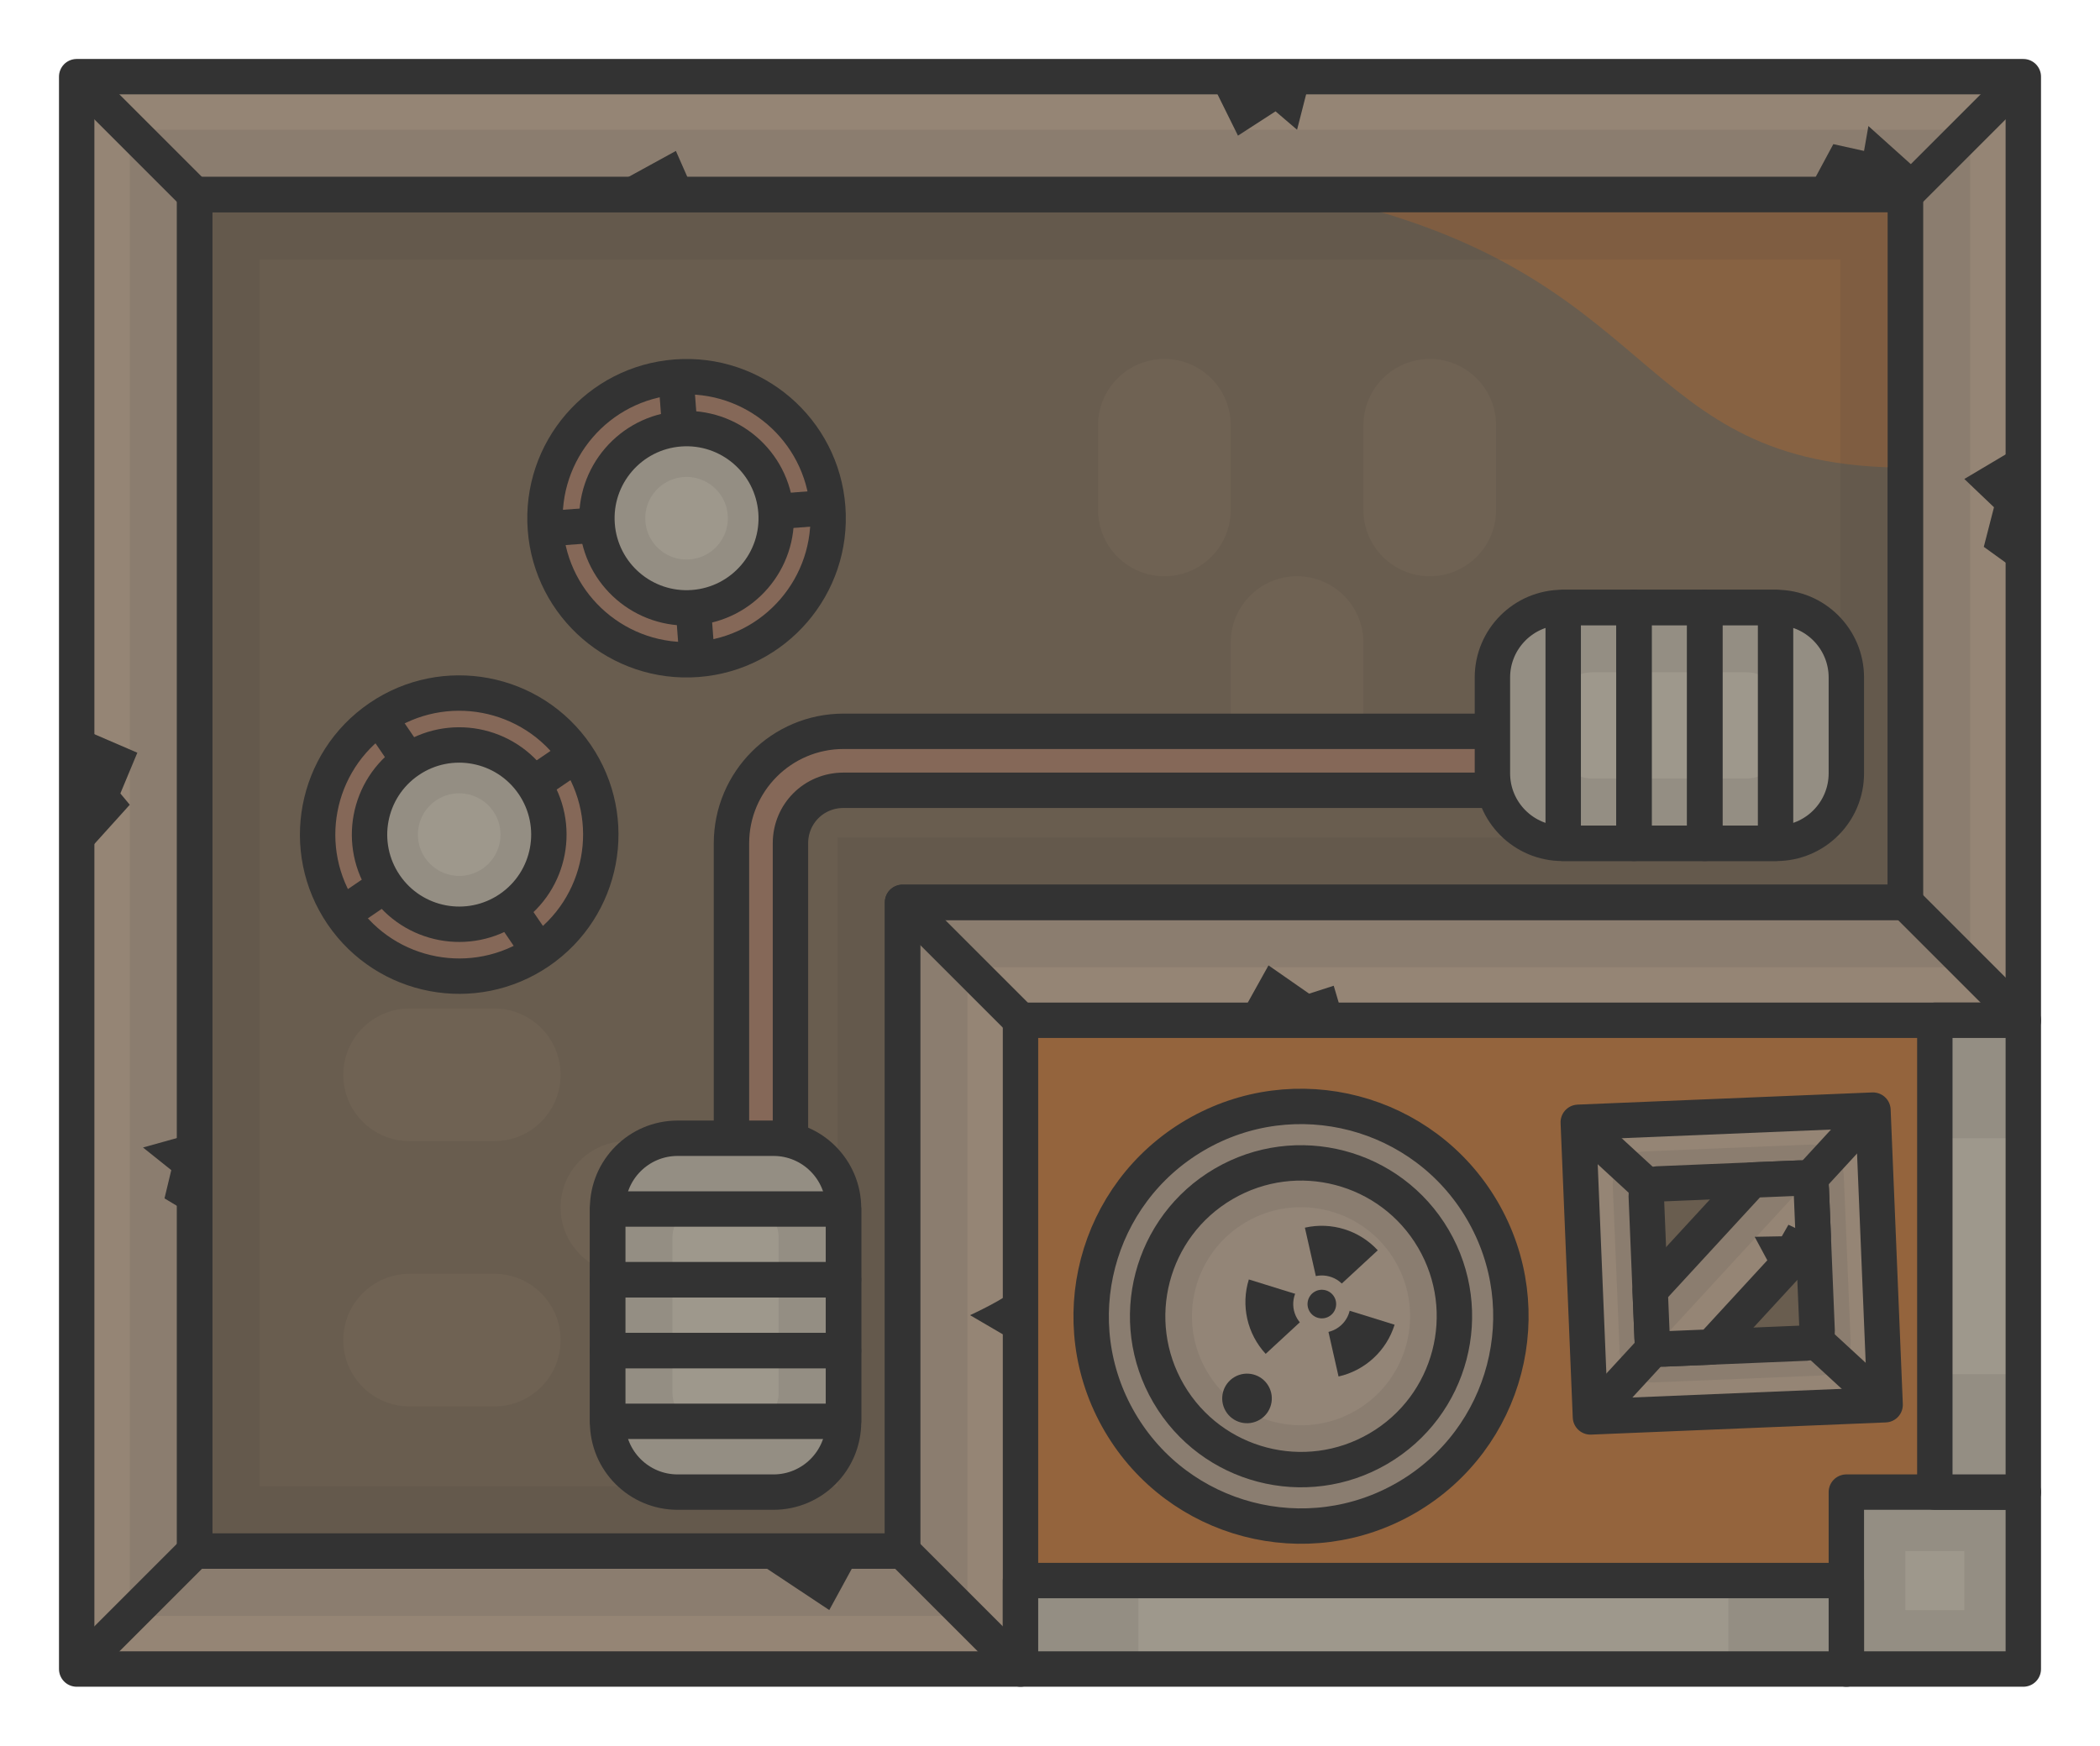
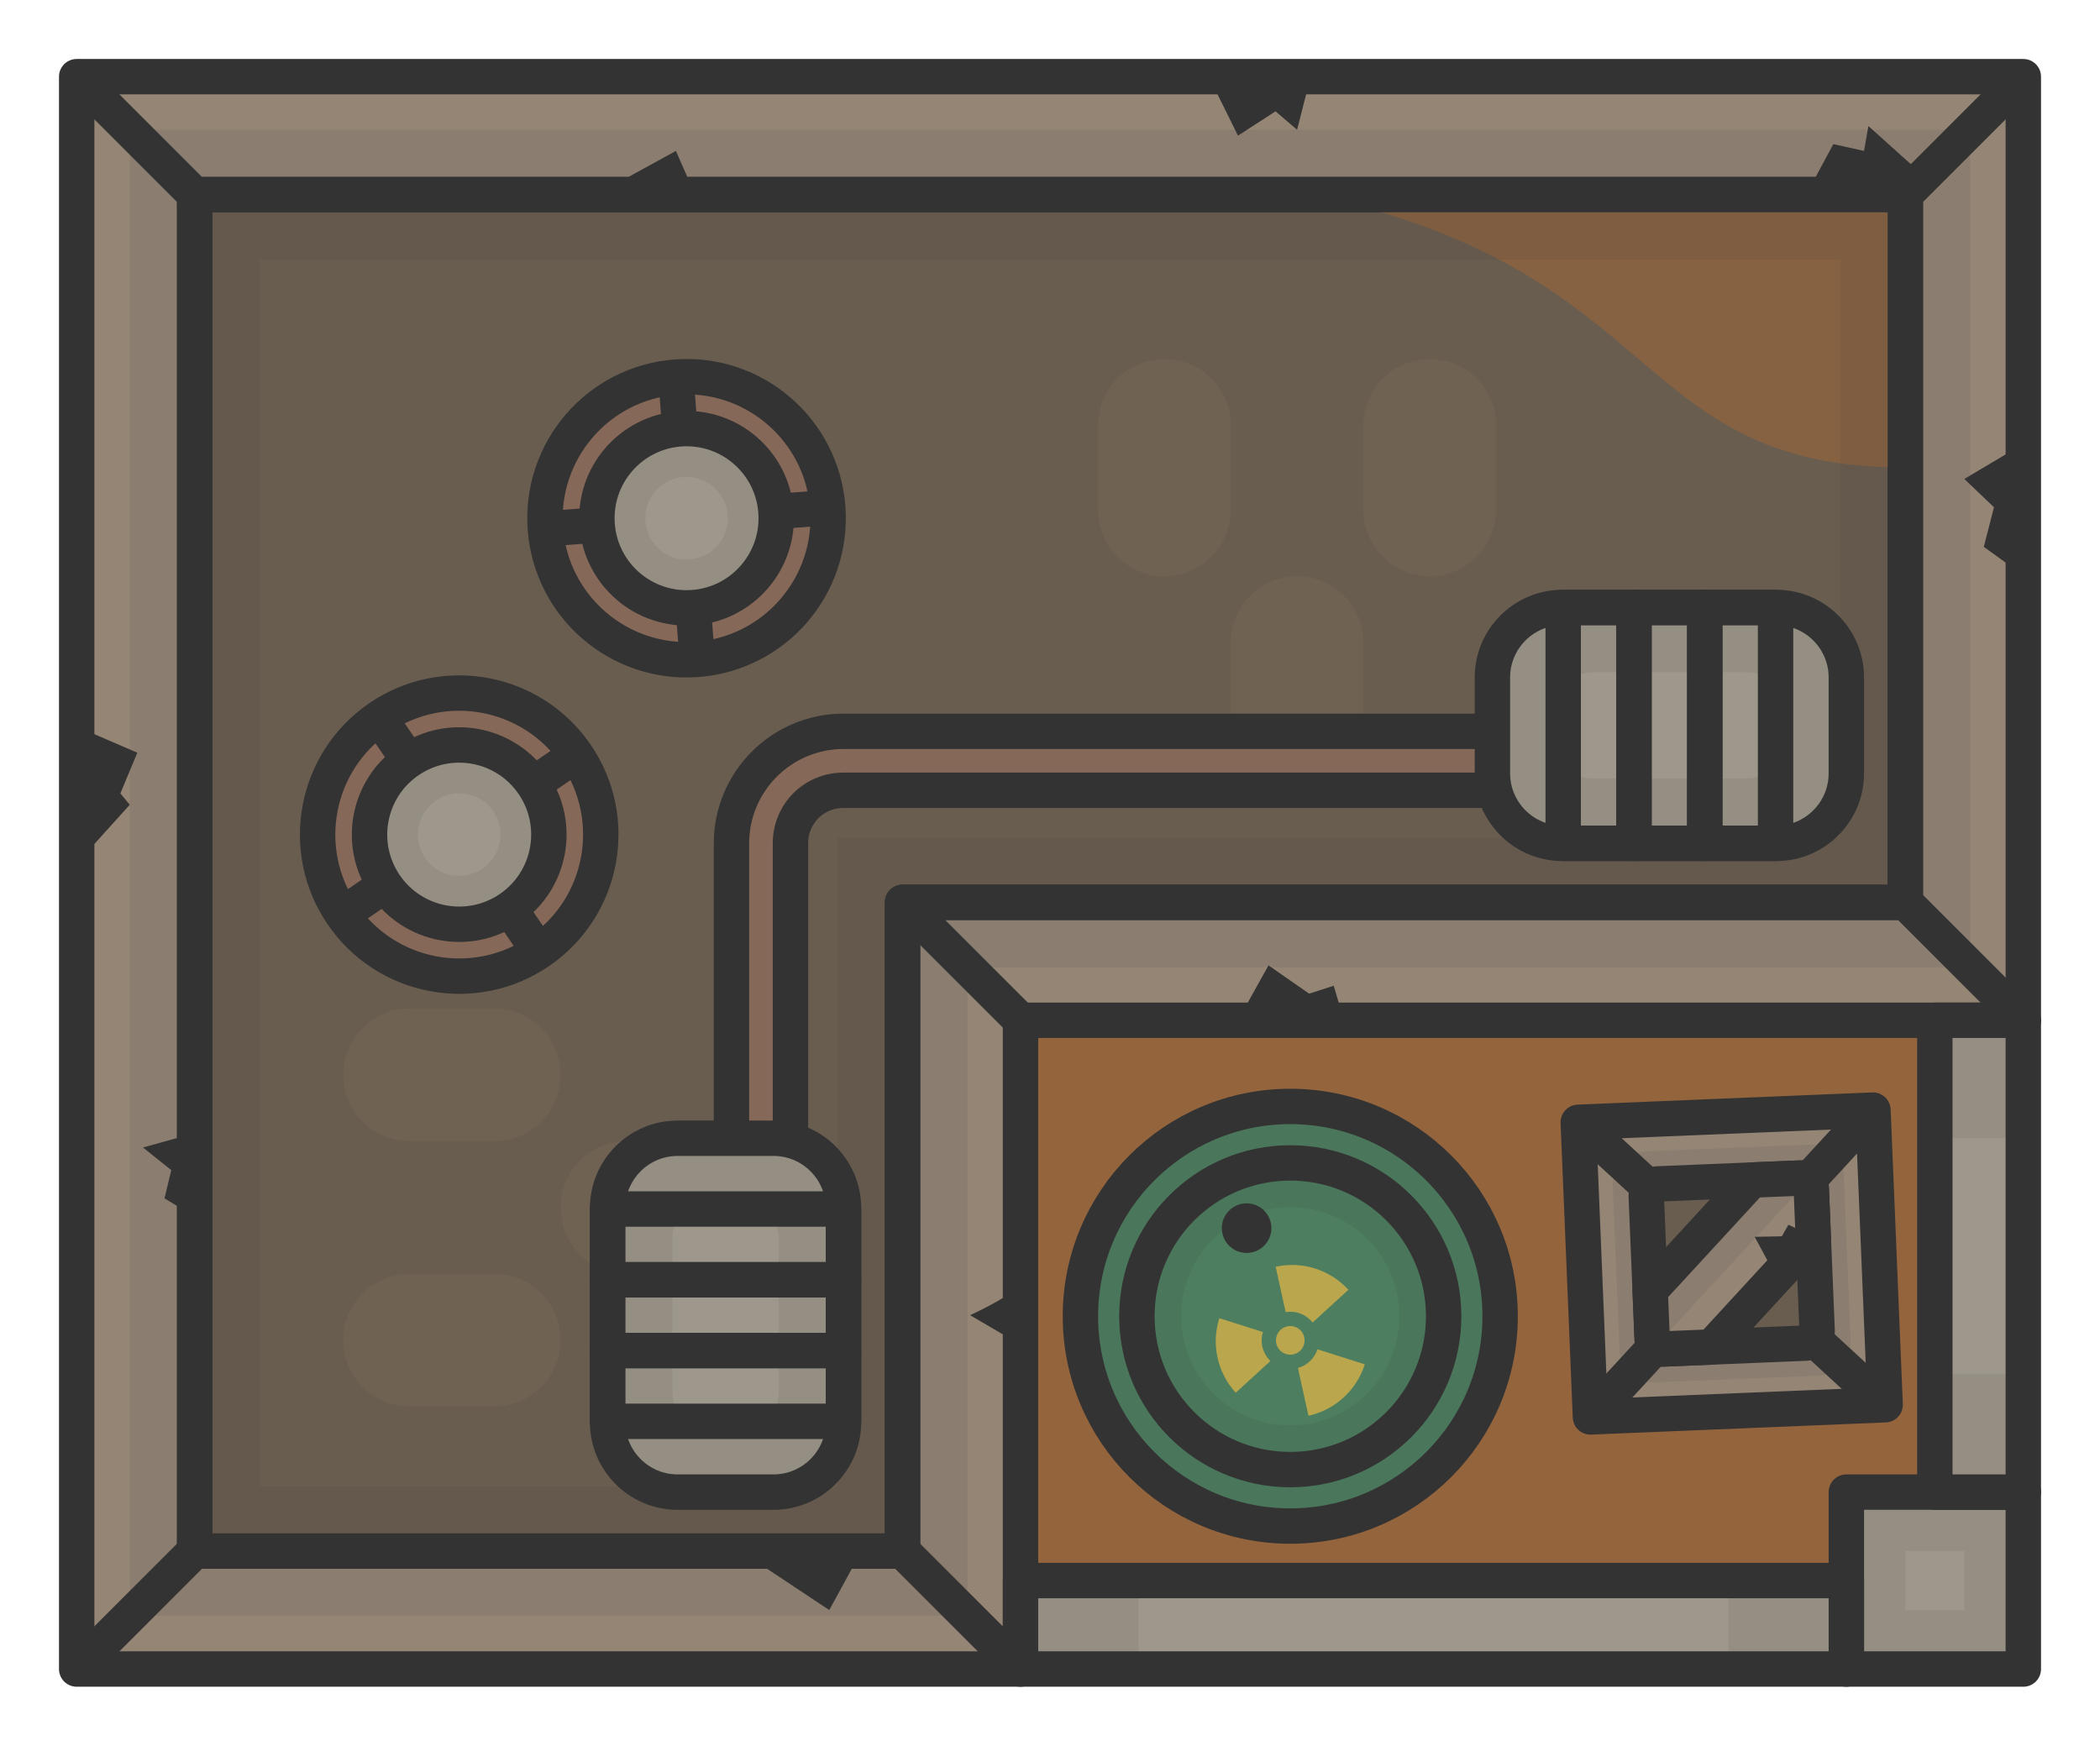
<svg xmlns="http://www.w3.org/2000/svg" width="890mm" height="740mm" viewBox="0 0 890 740" version="1.1" id="svg8079" xml:space="preserve">
  <defs id="defs8076">
    <clipPath clipPathUnits="userSpaceOnUse" id="clipath_lpe_path-effect7-2">
      <circle style="display:none;fill:#333333;fill-opacity:0.15;stroke:#333333;stroke-width:0;stroke-linecap:butt;stroke-linejoin:bevel;stroke-dasharray:none;stroke-opacity:1" id="circle1" cx="1043.575" cy="447.43" r="17.5" />
    </clipPath>
    <clipPath clipPathUnits="userSpaceOnUse" id="clipPath39">
      <g id="use39">
        <path id="path49" style="color:#000000;fill:#856858;fill-opacity:1;stroke-linejoin:round;-inkscape-stroke:none" d="m 1121.352,22.754 c -22.073,0 -40,17.927 -40,40 v 150 c 0,13.625 6.843,25.655 17.262,32.879 v -13.236 c -4.525,-5.246 -7.263,-12.087 -7.263,-19.643 V 62.754 c 0,-16.706 13.294,-30 30,-30 h 340.832 c 8.059,0 15.305,3.115 20.667,8.193 h 12.83 c -7.142,-10.94 -19.472,-18.193 -33.497,-18.193 z" />
      </g>
    </clipPath>
    <clipPath clipPathUnits="userSpaceOnUse" id="clipPath40">
      <rect style="fill:#333333;fill-opacity:1;stroke:#333333;stroke-width:0;stroke-linecap:round;stroke-linejoin:miter;stroke-dasharray:none;stroke-opacity:0.1" id="rect40" width="269.678" height="352.68" x="1152.92" y="-42.146" />
    </clipPath>
    <clipPath clipPathUnits="userSpaceOnUse" id="clipPath40-1">
      <rect style="fill:#333333;fill-opacity:1;stroke:#333333;stroke-width:0;stroke-linecap:round;stroke-linejoin:miter;stroke-dasharray:none;stroke-opacity:0.1" id="rect40-7" width="269.678" height="352.68" x="1152.92" y="-42.146" />
    </clipPath>
    <clipPath clipPathUnits="userSpaceOnUse" id="clipPath43">
      <path style="fill:#876242;fill-opacity:1;stroke:#333333;stroke-width:0;stroke-linecap:round;stroke-linejoin:miter;stroke-dasharray:none;stroke-opacity:1" d="M 1673.452,-28.31 C 1567.296,64.19 1432.296,31.7 1432.296,31.7 1321.28,-2.444 1308.343,42.874 1249.627,101.722 h 424.578 z" id="path44" />
    </clipPath>
    <clipPath clipPathUnits="userSpaceOnUse" id="clipPath48">
      <path id="path48" style="fill:#958575;stroke:#333333;stroke-width:15;stroke-linecap:round" d="m -609.243,-961.129 h 26.428 c 14.839,0 26.786,11.946 26.786,26.786 v 146.428 c 0,14.839 -11.946,26.786 -26.786,26.786 h -26.428 c -14.839,0 -26.786,-11.947 -26.786,-26.786 v -146.428 c 0,-14.839 11.947,-26.786 26.786,-26.786 z m -80,0 h 26.428 c 14.839,0 26.786,11.946 26.786,26.786 v 146.428 c 0,14.839 -11.946,26.786 -26.786,26.786 h -26.428 c -14.839,0 -26.786,-11.947 -26.786,-26.786 v -146.428 c 0,-14.839 11.947,-26.786 26.786,-26.786 z m -80,0 h 26.428 c 14.839,0 26.786,11.946 26.786,26.786 v 146.428 c 0,14.839 -11.947,26.786 -26.786,26.786 h -26.428 c -14.839,0 -26.786,-11.947 -26.786,-26.786 v -146.428 c 0,-14.839 11.947,-26.786 26.786,-26.786 z" />
    </clipPath>
    <clipPath clipPathUnits="userSpaceOnUse" id="clipPath48-7">
      <path id="path48-4" style="fill:#958575;stroke:#333333;stroke-width:15;stroke-linecap:round" d="m -609.243,-961.129 h 26.428 c 14.839,0 26.786,11.946 26.786,26.786 v 146.428 c 0,14.839 -11.946,26.786 -26.786,26.786 h -26.428 c -14.839,0 -26.786,-11.947 -26.786,-26.786 v -146.428 c 0,-14.839 11.947,-26.786 26.786,-26.786 z m -80,0 h 26.428 c 14.839,0 26.786,11.946 26.786,26.786 v 146.428 c 0,14.839 -11.946,26.786 -26.786,26.786 h -26.428 c -14.839,0 -26.786,-11.947 -26.786,-26.786 v -146.428 c 0,-14.839 11.947,-26.786 26.786,-26.786 z m -80,0 h 26.428 c 14.839,0 26.786,11.946 26.786,26.786 v 146.428 c 0,14.839 -11.947,26.786 -26.786,26.786 h -26.428 c -14.839,0 -26.786,-11.947 -26.786,-26.786 v -146.428 c 0,-14.839 11.947,-26.786 26.786,-26.786 z" />
    </clipPath>
    <clipPath clipPathUnits="userSpaceOnUse" id="clipPath27">
      <g id="g27" transform="translate(3.9623471e-4,-117.9497)">
        <path id="path27" style="color:#000000;fill:#b1aca8;stroke-linejoin:round;-inkscape-stroke:none" d="m 897.51,1197.504 c -4.995,0 -9.25,4.255 -9.25,9.25 v 271.5 c 0,4.995 4.255,9.25 9.25,9.25 h 421.5 c 4.995,0 9.25,-4.255 9.25,-9.25 v -271.5 c 0,-4.995 -4.255,-9.25 -9.25,-9.25 z" />
      </g>
    </clipPath>
    <clipPath clipPathUnits="userSpaceOnUse" id="clipPath2-7">
      <rect style="fill:#958575;fill-opacity:1;stroke:#333333;stroke-width:15;stroke-linecap:round;stroke-linejoin:round" id="rect2-3" width="120" height="90" x="-309.765" y="160" ry="0" />
    </clipPath>
    <clipPath clipPathUnits="userSpaceOnUse" id="clipPath2-7-5">
      <rect style="fill:#958575;fill-opacity:1;stroke:#333333;stroke-width:15;stroke-linecap:round;stroke-linejoin:round" id="rect2-3-9" width="120" height="90" x="-309.765" y="160" ry="0" />
    </clipPath>
    <clipPath clipPathUnits="userSpaceOnUse" id="clipPath48-71">
      <path id="path48-48" style="fill:#958575;stroke:#333333;stroke-width:15;stroke-linecap:round" d="m -609.243,-961.129 h 26.428 c 14.839,0 26.786,11.946 26.786,26.786 v 146.428 c 0,14.839 -11.946,26.786 -26.786,26.786 h -26.428 c -14.839,0 -26.786,-11.947 -26.786,-26.786 v -146.428 c 0,-14.839 11.947,-26.786 26.786,-26.786 z m -80,0 h 26.428 c 14.839,0 26.786,11.946 26.786,26.786 v 146.428 c 0,14.839 -11.946,26.786 -26.786,26.786 h -26.428 c -14.839,0 -26.786,-11.947 -26.786,-26.786 v -146.428 c 0,-14.839 11.947,-26.786 26.786,-26.786 z m -80,0 h 26.428 c 14.839,0 26.786,11.946 26.786,26.786 v 146.428 c 0,14.839 -11.947,26.786 -26.786,26.786 h -26.428 c -14.839,0 -26.786,-11.947 -26.786,-26.786 v -146.428 c 0,-14.839 11.947,-26.786 26.786,-26.786 z" />
    </clipPath>
    <clipPath clipPathUnits="userSpaceOnUse" id="clipPath2010">
      <rect style="fill:#dabb7f;stroke:#333333;stroke-width:0;stroke-linecap:round;stroke-linejoin:round;stroke-miterlimit:4;stroke-dasharray:none;stroke-dashoffset:188.976" id="rect2012" width="50" height="20.159" x="87" y="18.226" rx="0" />
    </clipPath>
  </defs>
  <g id="layer1">
    <rect style="fill:#94643d;fill-opacity:1;stroke:none;stroke-width:15;stroke-linejoin:round;stroke-dasharray:none;stroke-opacity:1" id="rect56" width="425" height="275" x="432.5" y="432.5" />
    <rect style="fill:#9e988c;fill-opacity:1;stroke:#333333;stroke-width:15;stroke-linejoin:round;stroke-dasharray:none;stroke-opacity:1" id="rect35" width="425" height="275" x="677.5" y="944.5" ry="7.843" />
    <rect style="fill:#80796c;fill-opacity:1;stroke:#333333;stroke-width:15;stroke-linejoin:round;stroke-dasharray:none;stroke-opacity:1" id="rect35-6" width="360" height="210" x="710" y="977" ry="0" />
    <rect style="fill:none;fill-opacity:1;stroke:#333333;stroke-width:53;stroke-linejoin:miter;stroke-dasharray:none;stroke-opacity:0.1" id="rect35-6-5" width="340" height="190" x="720" y="987" ry="0" />
    <path style="fill:#333333;fill-opacity:1;stroke:none;stroke-width:0.265px;stroke-linecap:butt;stroke-linejoin:miter;stroke-opacity:1" d="m 1024.333,1187 -15.802,-26.544 -5.643,26.544 z" id="path39" />
    <path style="fill:#333333;fill-opacity:1;stroke:none;stroke-width:0.265px;stroke-linecap:butt;stroke-linejoin:miter;stroke-opacity:1" d="m 710,1007.505 23.333,6.475 -10.52,5.664 3.765,10.002 -16.578,7.743 z" id="path40" />
    <path style="fill:#958575;fill-opacity:1;stroke:#333333;stroke-width:15;stroke-linejoin:round;stroke-dasharray:none" d="M 32.5,707.5 H 432.5 l -5e-5,-275 H 857.5 V 32.5 H 32.5 Z" id="path3" />
    <path style="fill:#695d4f;fill-opacity:1;stroke:#333333;stroke-width:15;stroke-linejoin:round;stroke-dasharray:none" d="M 82.5,657.5 H 382.5 V 382.5 h 425 V 82.5 H 82.5 Z" id="path3-0" />
    <g id="g1750-0" transform="matrix(5,0,0,5,138.6968,13.62364)" style="fill:#6f6253;fill-opacity:1">
      <rect style="fill:#6f6253;fill-opacity:1;fill-rule:evenodd;stroke:#333333;stroke-width:0;stroke-linecap:round;stroke-linejoin:round;stroke-miterlimit:4;stroke-dasharray:none;stroke-dashoffset:188.976;stroke-opacity:1" id="rect3130-1" width="18.419" height="11.245" x="27.71" y="-99.071" ry="5.623" transform="rotate(90)" />
      <rect style="fill:#6f6253;fill-opacity:1;fill-rule:evenodd;stroke:#333333;stroke-width:0;stroke-linecap:round;stroke-linejoin:round;stroke-miterlimit:4;stroke-dasharray:none;stroke-dashoffset:188.976;stroke-opacity:1" id="rect3130-7-5" width="18.419" height="11.245" x="46.129" y="-87.825" ry="5.623" transform="rotate(90)" />
      <rect style="fill:#6f6253;fill-opacity:1;fill-rule:evenodd;stroke:#333333;stroke-width:0;stroke-linecap:round;stroke-linejoin:round;stroke-miterlimit:4;stroke-dasharray:none;stroke-dashoffset:188.976;stroke-opacity:1" id="rect3130-5-6" width="18.419" height="11.245" x="27.71" y="-76.58" ry="5.623" transform="rotate(90)" />
    </g>
    <g id="g1750-0-5" transform="matrix(0,-5,5,0,6.934828,922.8595)" style="fill:#6f6253;fill-opacity:1">
      <rect style="fill:#6f6253;fill-opacity:1;fill-rule:evenodd;stroke:#333333;stroke-width:0;stroke-linecap:round;stroke-linejoin:round;stroke-miterlimit:4;stroke-dasharray:none;stroke-dashoffset:188.976;stroke-opacity:1" id="rect3130-1-5" width="18.419" height="11.245" x="27.71" y="-99.071" ry="5.623" transform="rotate(90)" />
      <rect style="fill:#6f6253;fill-opacity:1;fill-rule:evenodd;stroke:#333333;stroke-width:0;stroke-linecap:round;stroke-linejoin:round;stroke-miterlimit:4;stroke-dasharray:none;stroke-dashoffset:188.976;stroke-opacity:1" id="rect3130-7-5-4" width="18.419" height="11.245" x="46.129" y="-87.825" ry="5.623" transform="rotate(90)" />
      <rect style="fill:#6f6253;fill-opacity:1;fill-rule:evenodd;stroke:#333333;stroke-width:0;stroke-linecap:round;stroke-linejoin:round;stroke-miterlimit:4;stroke-dasharray:none;stroke-dashoffset:188.976;stroke-opacity:1" id="rect3130-5-6-5" width="18.419" height="11.245" x="27.71" y="-76.58" ry="5.623" transform="rotate(90)" />
    </g>
    <path style="fill:none;fill-opacity:1;stroke:#333333;stroke-width:15;stroke-linejoin:miter;stroke-dasharray:none;stroke-opacity:1" d="m 32.5,707.5 50,-50" id="path4" />
    <path style="fill:none;fill-opacity:1;stroke:#333333;stroke-width:15;stroke-linejoin:miter;stroke-dasharray:none;stroke-opacity:1" d="m 382.5,657.5 50,50" id="path5" />
    <path style="fill:none;fill-opacity:1;stroke:#333333;stroke-width:15;stroke-linejoin:miter;stroke-dasharray:none;stroke-opacity:1" d="M 432.5,432.5 382.5,382.5" id="path6" />
    <path style="fill:none;fill-opacity:1;stroke:#333333;stroke-width:15;stroke-linejoin:miter;stroke-dasharray:none;stroke-opacity:1" d="M 857.5,432.5 807.5,382.5" id="path7" />
    <path style="fill:none;fill-opacity:1;stroke:#333333;stroke-width:15;stroke-linejoin:miter;stroke-dasharray:none;stroke-opacity:1" d="M 807.5,82.5 857.5,32.5" id="path8" />
    <path id="path13-5" style="color:#000000;fill:#ab997f;stroke:#333333;stroke-width:30;stroke-linejoin:round;stroke-dasharray:none;stroke-opacity:1" d="m 357.501,317.499 c -22.073,0 -40,17.927 -40,40 v 150 c 0,13.625 6.843,25.655 17.263,32.879 v -13.236 c -4.525,-5.246 -7.263,-12.087 -7.263,-19.643 V 357.499 c 0,-16.706 13.294,-30 30,-30 h 340.832 c 8.059,0 15.305,3.115 20.667,8.193 h 12.83 c -7.142,-10.94 -19.472,-18.193 -33.497,-18.193 z" />
    <path id="path13" style="color:#000000;fill:#856858;fill-opacity:1;stroke-linejoin:round;-inkscape-stroke:none" d="m 357.501,317.499 c -22.073,0 -40,17.927 -40,40 v 150 c 0,13.625 6.843,25.655 17.263,32.879 v -13.236 c -4.525,-5.246 -7.263,-12.087 -7.263,-19.643 V 357.499 c 0,-16.706 13.294,-30 30,-30 h 340.832 c 8.059,0 15.305,3.115 20.667,8.193 h 12.83 c -7.142,-10.94 -19.472,-18.193 -33.497,-18.193 z" />
    <g id="g12" transform="rotate(90,407.2335,636.6566)">
      <rect style="fill:#9e988c;fill-opacity:1;stroke:#333333;stroke-width:15;stroke-linejoin:round;stroke-dasharray:none;stroke-opacity:1" id="rect10" width="150" height="100" x="253.077" y="686.39" ry="29.694" />
      <rect style="fill:none;fill-opacity:1;stroke:#333333;stroke-width:30;stroke-linejoin:round;stroke-dasharray:none;stroke-opacity:0.1" id="rect10-9" width="125" height="75" x="265.577" y="698.89" ry="29.694" />
      <g id="g11" transform="translate(-15)">
        <rect style="fill:none;fill-opacity:1;stroke:#333333;stroke-width:15;stroke-linejoin:round;stroke-dasharray:none;stroke-opacity:1" id="rect11" width="30" height="100" x="298.077" y="686.39" ry="0" />
        <rect style="fill:none;fill-opacity:1;stroke:#333333;stroke-width:15;stroke-linejoin:round;stroke-dasharray:none;stroke-opacity:1" id="rect11-2" width="30" height="100" x="328.077" y="686.39" ry="0" />
        <rect style="fill:none;fill-opacity:1;stroke:#333333;stroke-width:15;stroke-linejoin:round;stroke-dasharray:none;stroke-opacity:1" id="rect11-0" width="30" height="100" x="358.077" y="686.39" ry="0" />
      </g>
    </g>
    <g id="g12-6" transform="rotate(180,517.7884,521.945)">
      <rect style="fill:#9e988c;fill-opacity:1;stroke:#333333;stroke-width:15;stroke-linejoin:round;stroke-dasharray:none;stroke-opacity:1" id="rect10-0" width="150" height="100" x="253.077" y="686.39" ry="29.694" />
      <rect style="fill:none;fill-opacity:1;stroke:#333333;stroke-width:30;stroke-linejoin:round;stroke-dasharray:none;stroke-opacity:0.1" id="rect10-9-0" width="125" height="75" x="265.577" y="698.89" ry="29.694" />
      <g id="g11-7" transform="translate(-15)">
        <rect style="fill:none;fill-opacity:1;stroke:#333333;stroke-width:15;stroke-linejoin:round;stroke-dasharray:none;stroke-opacity:1" id="rect11-6" width="30" height="100" x="298.077" y="686.39" ry="0" />
        <rect style="fill:none;fill-opacity:1;stroke:#333333;stroke-width:15;stroke-linejoin:round;stroke-dasharray:none;stroke-opacity:1" id="rect11-2-8" width="30" height="100" x="328.077" y="686.39" ry="0" />
        <rect style="fill:none;fill-opacity:1;stroke:#333333;stroke-width:15;stroke-linejoin:round;stroke-dasharray:none;stroke-opacity:1" id="rect11-0-0" width="30" height="100" x="358.077" y="686.39" ry="0" />
      </g>
    </g>
    <g id="g16" transform="translate(-75.33693,-458.5463)">
      <circle style="fill:#856858;fill-opacity:1;stroke:#333333;stroke-width:15;stroke-linejoin:round;stroke-dasharray:none;stroke-opacity:1" id="path14" cx="-234.823" cy="823.177" r="60" transform="rotate(-34.30407)" />
      <path style="fill:none;fill-opacity:1;stroke:#333333;stroke-width:15;stroke-linejoin:round;stroke-dasharray:none;stroke-opacity:1" d="m 236.137,762.771 67.63,99.127" id="path15" />
      <path style="fill:none;fill-opacity:1;stroke:#333333;stroke-width:15;stroke-linejoin:round;stroke-dasharray:none;stroke-opacity:1" d="m 319.516,778.52 -99.127,67.63" id="path15-7" />
      <circle style="fill:#9e988c;fill-opacity:1;stroke:#333333;stroke-width:15;stroke-linejoin:round;stroke-dasharray:none;stroke-opacity:1" id="path14-8" cx="-234.823" cy="823.177" r="38" transform="rotate(-34.30407)" />
      <circle style="fill:none;fill-opacity:1;stroke:#333333;stroke-width:15;stroke-linejoin:round;stroke-dasharray:none;stroke-opacity:0.1" id="path14-8-0" cx="-234.823" cy="823.177" r="25" transform="rotate(-34.30407)" />
      <circle style="fill:#856858;fill-opacity:1;stroke:#333333;stroke-width:15;stroke-linejoin:round;stroke-dasharray:none;stroke-opacity:1" id="path14-4" cx="703.802" cy="-314.373" r="60" transform="rotate(85.69594)" />
      <path style="fill:none;fill-opacity:1;stroke:#333333;stroke-width:15;stroke-linejoin:round;stroke-dasharray:none;stroke-opacity:1" d="m 426.137,673.72 -119.662,9.006" id="path15-8" />
      <path style="fill:none;fill-opacity:1;stroke:#333333;stroke-width:15;stroke-linejoin:round;stroke-dasharray:none;stroke-opacity:1" d="M 370.809,738.054 361.804,618.393" id="path15-7-5" />
      <circle style="fill:#9e988c;fill-opacity:1;stroke:#333333;stroke-width:15;stroke-linejoin:round;stroke-dasharray:none;stroke-opacity:1" id="path14-8-1" cx="703.802" cy="-314.373" r="38" transform="rotate(85.69594)" />
      <circle style="fill:none;fill-opacity:1;stroke:#333333;stroke-width:15;stroke-linejoin:round;stroke-dasharray:none;stroke-opacity:0.1" id="path14-8-0-4" cx="703.802" cy="-314.373" r="25" transform="rotate(85.69594)" />
    </g>
    <path style="fill:#333333;fill-opacity:1;stroke:#b0aaa1;stroke-width:0;stroke-linejoin:round;stroke-dasharray:none;stroke-opacity:1" d="m 523.431,434.693 14.172,-25.473 17.214,11.988 10.426,-3.357 4.988,16.842 z" id="path17" />
    <path style="fill:#333333;fill-opacity:1;stroke:#b0aaa1;stroke-width:0;stroke-linejoin:round;stroke-dasharray:none;stroke-opacity:1" d="m 430.779,545.91 c -3.357,4.09 -19.66,11.59 -19.66,11.59 l 21.381,12.5 z" id="path18" />
    <path style="fill:#333333;fill-opacity:1;stroke:#b0aaa1;stroke-width:0;stroke-linejoin:round;stroke-dasharray:none;stroke-opacity:1" d="m 83.619,480 -23.016,6.42 11.988,9.59 -2.877,11.988 12.787,7.672 z" id="path19" />
    <path style="fill:#333333;fill-opacity:1;stroke:#b0aaa1;stroke-width:0;stroke-linejoin:round;stroke-dasharray:none;stroke-opacity:1" d="m 33.271,308.326 24.934,10.748 -7.193,17.262 3.987,4.795 -22.5,24.934 z" id="path20" />
    <path style="fill:#333333;fill-opacity:1;stroke:#b0aaa1;stroke-width:0;stroke-linejoin:round;stroke-dasharray:none;stroke-opacity:1" d="m 258.469,79.322 27.979,-15.344 8.152,18.522 z" id="path22" />
    <path style="fill:#333333;fill-opacity:1;stroke:#b0aaa1;stroke-width:0;stroke-linejoin:round;stroke-dasharray:none;stroke-opacity:1" d="m 512.294,32.5 12.371,25 15.92,-10.305 9.125,7.805 5.754,-22.5 z" id="path23" />
    <path style="fill:#333333;fill-opacity:1;stroke:#b0aaa1;stroke-width:0;stroke-linejoin:round;stroke-dasharray:none;stroke-opacity:1" d="m 815.406,74.593 -23.562,-21.165 -1.844,10.549 -13.02,-2.877 -11.508,21.399 h 42.028 z" id="path24" />
    <path style="fill:#333333;fill-opacity:1;stroke:#b0aaa1;stroke-width:0;stroke-linejoin:round;stroke-dasharray:none;stroke-opacity:1" d="M 857.5,188.169 832.5,203.034 l 12.569,11.988 -4.316,16.783 17.262,12.467 z" id="path25" />
    <path style="fill:#333333;fill-opacity:1;stroke:#b0aaa1;stroke-width:0;stroke-linejoin:round;stroke-dasharray:none;stroke-opacity:1" d="m 365,657.638 -13.547,24.862 -37.636,-25 z" id="path26" />
    <g id="g45">
      <rect style="fill:#958575;fill-opacity:1;stroke:#333333;stroke-width:15;stroke-linecap:round;stroke-linejoin:round;stroke-dasharray:none;stroke-opacity:1" id="rect2" width="250" height="180" x="-330.922" y="-113.924" ry="0" />
      <path style="fill:none;fill-opacity:1;stroke:#333333;stroke-width:15;stroke-linecap:round;stroke-linejoin:miter;stroke-dasharray:none;stroke-opacity:1" d="m -280.922,-63.924 -50,-50" id="path2" />
      <path style="fill:none;fill-opacity:1;stroke:#333333;stroke-width:15;stroke-linecap:round;stroke-linejoin:miter;stroke-dasharray:none;stroke-opacity:1" d="m -80.922,66.076 -50,-50" id="path2-7" />
      <path style="fill:none;fill-opacity:1;stroke:#333333;stroke-width:15;stroke-linecap:round;stroke-linejoin:miter;stroke-dasharray:none;stroke-opacity:1" d="m -130.922,-63.924 50,-50" id="path2-5" />
      <path style="fill:none;fill-opacity:1;stroke:#333333;stroke-width:15;stroke-linecap:round;stroke-linejoin:miter;stroke-dasharray:none;stroke-opacity:1" d="m -330.922,66.076 50,-50" id="path2-5-0" />
      <path style="fill:#333333;fill-opacity:1;stroke:#b0aaa1;stroke-width:0;stroke-linejoin:round;stroke-dasharray:none;stroke-opacity:1" d="m -248.024,61.083 27.979,-15.344 8.152,18.522 z" id="path22-5" />
      <path style="fill:#333333;fill-opacity:1;stroke:#333333;stroke-width:0;stroke-linecap:round;stroke-linejoin:miter;stroke-dasharray:none;stroke-opacity:1" d="m -119.876,-108.128 -12.707,16.704 -15.537,-12.388 -12.034,7.912 -13.463,-18.023 z" id="path11" />
      <rect style="fill:#94643d;fill-opacity:1;stroke:#333333;stroke-width:15;stroke-linecap:round;stroke-linejoin:round;stroke-dasharray:none;stroke-opacity:1" id="rect2-4" width="150" height="80" x="-280.922" y="-63.924" ry="0" />
      <rect style="fill:none;fill-opacity:1;stroke:#333333;stroke-width:55;stroke-linecap:round;stroke-linejoin:miter;stroke-dasharray:none;stroke-opacity:0.1" id="rect2-4-1" width="150" height="80" x="-280.922" y="-63.924" ry="0" />
      <g id="g1">
        <path style="fill:#67961b;fill-opacity:1;stroke:#333333;stroke-width:38.143;stroke-linecap:round;stroke-linejoin:miter;stroke-dasharray:none;stroke-opacity:1" id="path16" d="m -488.924,-177.667 c -0.722,8.659 -7.494,4.508 -14.127,10.121 -6.633,5.613 -3.661,12.978 -12.32,12.257 -8.659,-0.722 -4.508,-7.494 -10.121,-14.127 -5.613,-6.633 -12.979,-3.661 -12.257,-12.32 0.722,-8.659 7.494,-4.508 14.127,-10.121 6.633,-5.613 3.661,-12.978 12.32,-12.257 8.659,0.722 4.508,7.494 10.121,14.127 5.613,6.633 12.979,3.661 12.257,12.32 z" transform="matrix(-0.7649631,0.1828496,-0.1828496,-0.7649631,-598.4487,-61.85442)" />
        <path style="fill:#67961b;fill-opacity:1;stroke:#333333;stroke-width:0;stroke-linecap:round;stroke-linejoin:miter;stroke-dasharray:none;stroke-opacity:1" id="path16-0" d="m -488.924,-177.667 c -0.722,8.659 -7.494,4.508 -14.127,10.121 -6.633,5.613 -3.661,12.978 -12.32,12.257 -8.659,-0.722 -4.508,-7.494 -10.121,-14.127 -5.613,-6.633 -12.979,-3.661 -12.257,-12.32 0.722,-8.659 7.494,-4.508 14.127,-10.121 6.633,-5.613 3.661,-12.978 12.32,-12.257 8.659,0.722 4.508,7.494 10.121,14.127 5.613,6.633 12.979,3.661 12.257,12.32 z" transform="matrix(-0.7649631,0.1828496,-0.1828496,-0.7649631,-598.4487,-61.85442)" />
      </g>
      <path style="fill:#333333;fill-opacity:1;stroke:#333333;stroke-width:0;stroke-linecap:round;stroke-linejoin:miter;stroke-dasharray:none;stroke-opacity:1" d="m -330.922,-70 27.627,16.802 -27.627,4.777 z" id="path30" />
    </g>
    <g id="g2" transform="translate(-1500.338,141.8676)">
      <path style="fill:none;stroke:#333333;stroke-width:40;stroke-linecap:round;stroke-linejoin:miter;stroke-dasharray:none;stroke-opacity:1" d="m 1058.982,-165.792 h 35" id="path5-1-0-5-2-1-4-7-7-6-6" />
      <path style="fill:none;stroke:#333333;stroke-width:40;stroke-linecap:round;stroke-linejoin:miter;stroke-dasharray:none;stroke-opacity:1" d="m 758.981,-165.792 h 35" id="path5-1-0-5-2-1-4-7-7-6-5-4" />
      <rect style="fill:#333333;fill-opacity:1;stroke:#333333;stroke-width:40;stroke-linecap:round;stroke-linejoin:round;stroke-dasharray:none;stroke-opacity:1" id="rect1-3-1" width="35" height="20" x="783.981" y="-175.792" ry="10.036" />
      <rect style="fill:#333333;fill-opacity:1;stroke:#333333;stroke-width:40;stroke-linecap:round;stroke-linejoin:round;stroke-dasharray:none;stroke-opacity:1" id="rect1-3-2-7" width="35" height="20" x="833.981" y="-175.792" ry="10.036" />
      <rect style="fill:#333333;fill-opacity:1;stroke:#333333;stroke-width:40;stroke-linecap:round;stroke-linejoin:round;stroke-dasharray:none;stroke-opacity:1" id="rect1-3-2-3-3" width="35" height="20" x="883.982" y="-175.792" ry="10.036" />
      <rect style="fill:#333333;fill-opacity:1;stroke:#333333;stroke-width:40;stroke-linecap:round;stroke-linejoin:round;stroke-dasharray:none;stroke-opacity:1" id="rect1-3-2-3-7-4" width="35" height="20" x="933.982" y="-175.792" ry="10.036" />
      <rect style="fill:#333333;fill-opacity:1;stroke:#333333;stroke-width:40;stroke-linecap:round;stroke-linejoin:round;stroke-dasharray:none;stroke-opacity:1" id="rect1-3-2-3-7-9-5" width="35" height="20" x="983.982" y="-175.792" ry="10.036" />
      <rect style="fill:#333333;fill-opacity:1;stroke:#333333;stroke-width:40;stroke-linecap:round;stroke-linejoin:round;stroke-dasharray:none;stroke-opacity:1" id="rect1-3-2-3-7-9-0-7" width="35" height="20" x="1033.982" y="-175.792" ry="10.036" />
      <rect style="fill:none;stroke:#958575;stroke-width:10;stroke-linecap:round;stroke-linejoin:round;stroke-dasharray:none;stroke-opacity:1" id="rect1-9-2-4" width="35" height="20" x="783.981" y="-175.792" ry="10.036" />
      <path style="fill:none;stroke:#958575;stroke-width:10;stroke-linecap:round;stroke-linejoin:miter;stroke-dasharray:none;stroke-opacity:1" d="m 808.981,-165.792 h 35" id="path5-1-0-5-2-2" />
      <rect style="fill:none;stroke:#958575;stroke-width:10;stroke-linecap:round;stroke-linejoin:round;stroke-dasharray:none;stroke-opacity:1" id="rect1-9-2-7-8" width="35" height="20" x="833.981" y="-175.792" ry="10.036" />
      <path style="fill:none;stroke:#958575;stroke-width:10;stroke-linecap:round;stroke-linejoin:miter;stroke-dasharray:none;stroke-opacity:1" d="m 758.981,-165.792 h 35" id="path5-1-0-5-2-19-1" />
      <rect style="fill:none;stroke:#958575;stroke-width:10;stroke-linecap:round;stroke-linejoin:round;stroke-dasharray:none;stroke-opacity:1" id="rect1-9-2-7-4-69" width="35" height="20" x="933.982" y="-175.792" ry="10.036" />
      <path style="fill:none;stroke:#958575;stroke-width:10;stroke-linecap:round;stroke-linejoin:miter;stroke-dasharray:none;stroke-opacity:1" d="m 858.981,-165.792 h 35" id="path5-1-0-5-2-0-0" />
      <path style="fill:none;stroke:#958575;stroke-width:10;stroke-linecap:round;stroke-linejoin:miter;stroke-dasharray:none;stroke-opacity:1" d="m 908.982,-165.792 h 35" id="path5-1-0-5-2-1-6" />
      <rect style="fill:none;stroke:#958575;stroke-width:10;stroke-linecap:round;stroke-linejoin:round;stroke-dasharray:none;stroke-opacity:1" id="rect1-9-2-7-2-8" width="35" height="20" x="883.982" y="-175.792" ry="10.036" />
      <path style="fill:none;stroke:#958575;stroke-width:10;stroke-linecap:round;stroke-linejoin:miter;stroke-dasharray:none;stroke-opacity:1" d="m 958.982,-165.792 h 35" id="path5-1-0-5-2-1-4-4" />
      <rect style="fill:none;stroke:#808080;stroke-width:10;stroke-linecap:round;stroke-linejoin:round;stroke-dasharray:none;stroke-opacity:1" id="rect1-9-2-7-4-6-8" width="35" height="20" x="983.982" y="-175.792" ry="10.036" />
      <path style="fill:none;stroke:#958575;stroke-width:10;stroke-linecap:round;stroke-linejoin:miter;stroke-dasharray:none;stroke-opacity:1" d="m 1008.982,-165.792 h 35" id="path5-1-0-5-2-1-4-7-6" />
      <rect style="fill:none;stroke:#808080;stroke-width:10;stroke-linecap:round;stroke-linejoin:round;stroke-dasharray:none;stroke-opacity:1" id="rect1-9-2-7-2-9-4-0" width="35" height="20" x="983.982" y="-175.792" ry="10.036" />
      <rect style="fill:none;stroke:#958575;stroke-width:10;stroke-linecap:round;stroke-linejoin:round;stroke-dasharray:none;stroke-opacity:1" id="rect1-9-2-7-4-9-8" width="35" height="20" x="983.982" y="-175.792" ry="10.036" />
      <rect style="fill:none;stroke:#808080;stroke-width:10;stroke-linecap:round;stroke-linejoin:round;stroke-dasharray:none;stroke-opacity:1" id="rect1-9-2-7-4-6-3-8" width="35" height="20" x="1033.982" y="-175.792" ry="10.036" />
      <path style="fill:none;stroke:#958575;stroke-width:10;stroke-linecap:round;stroke-linejoin:miter;stroke-dasharray:none;stroke-opacity:1" d="m 1058.982,-165.792 h 35" id="path5-1-0-5-2-1-4-7-7-7" />
      <rect style="fill:none;stroke:#958575;stroke-width:10;stroke-linecap:round;stroke-linejoin:round;stroke-dasharray:none;stroke-opacity:1" id="rect1-9-2-7-2-9-4-7-7" width="35" height="20" x="1033.982" y="-175.792" ry="10.036" />
    </g>
    <path style="fill:#876242;fill-opacity:1;stroke:#333333;stroke-width:0;stroke-linecap:round;stroke-linejoin:miter;stroke-dasharray:none;stroke-opacity:1" d="m 807.951,198.223 c -117.91,0 -100.451,-84.015 -252.487,-115.723 l 252.036,9e-6 z" id="path42" />
    <path style="fill:none;fill-opacity:1;stroke:#333333;stroke-width:55;stroke-linejoin:miter;stroke-dasharray:none;stroke-opacity:0.1" d="M 82.5,657.5 H 382.5 V 382.5 h 425 V 82.5 H 82.5 Z" id="path3-0-3" />
    <path style="fill:none;fill-opacity:1;stroke:#333333;stroke-width:15;stroke-linejoin:round;stroke-dasharray:none" d="M 82.5,657.5 H 382.5 V 382.5 H 807.5 V 82.5 H 82.5 c 3e-5,0 -2.6e-4,575 -2.6e-4,575 z" id="path3-0-6" />
    <g id="g49">
      <g id="g48" transform="translate(416.1607,2051.121)">
        <path id="rect46-0-2" style="fill:#958575;stroke:#333333;stroke-width:15;stroke-linecap:round" d="m -211.875,-1043.621 h 26.428 c 14.839,0 26.786,11.947 26.786,26.786 v 146.428 c 0,14.839 -11.947,26.786 -26.786,26.786 h -26.428 c -14.839,0 -26.786,-11.947 -26.786,-26.786 v -146.428 c 0,-14.839 11.947,-26.786 26.786,-26.786 z m -80,0 h 26.428 c 14.839,0 26.786,11.947 26.786,26.786 v 146.428 c 0,14.839 -11.947,26.786 -26.786,26.786 h -26.428 c -14.839,0 -26.786,-11.947 -26.786,-26.786 v -146.428 c 0,-14.839 11.947,-26.786 26.786,-26.786 z m -80,0 h 26.428 c 14.839,0 26.786,11.947 26.786,26.786 v 146.428 c 0,14.839 -11.947,26.786 -26.786,26.786 h -26.428 c -14.839,0 -26.786,-11.947 -26.786,-26.786 v -146.428 c 0,-14.839 11.947,-26.786 26.786,-26.786 z" />
        <path style="color:#000000;fill:#333333;fill-opacity:0.1;stroke-linecap:round;-inkscape-stroke:none" d="m -769.244,-991.129 c -30.94,0 -56.785,25.847 -56.785,56.787 v 146.428 c 0,30.94 25.845,56.785 56.785,56.785 h 26.43 c 9.632,0 18.767,-2.508 26.785,-6.891 8.018,4.383 17.154,6.891 26.785,6.891 h 26.43 c 9.632,0 18.767,-2.508 26.785,-6.891 8.018,4.383 17.154,6.891 26.785,6.891 h 26.43 c 30.94,0 56.785,-25.845 56.785,-56.785 v -146.428 c 0,-30.94 -25.845,-56.787 -56.785,-56.787 h -26.43 c -9.632,0 -18.767,2.51 -26.785,6.893 -8.018,-4.383 -17.154,-6.893 -26.785,-6.893 H -689.244 c -9.632,0 -18.767,2.51 -26.785,6.893 -8.018,-4.383 -17.154,-6.893 -26.785,-6.893 z m 3.215,60 h 20 v 140 h -20 z m 80,0 h 20 v 140 h -20 z m 80,0 h 20 v 140 h -20 z" id="rect46-0-2-3-8" clip-path="url(#clipPath48)" transform="translate(397.3684,-82.49193)" />
      </g>
      <rect style="fill:#9e988c;fill-opacity:1;stroke:#333333;stroke-width:15;stroke-linecap:round;stroke-linejoin:round;stroke-dasharray:none;stroke-opacity:1" id="rect48" width="260" height="30" x="7.5" y="1044.5" ry="15" />
      <rect style="fill:#9e988c;fill-opacity:1;stroke:#333333;stroke-width:15;stroke-linecap:round;stroke-linejoin:round;stroke-dasharray:none;stroke-opacity:1" id="rect48-3" width="260" height="30" x="7.5" y="1140.5" ry="15" />
    </g>
    <path style="fill:none;stroke:#333333;stroke-width:15;stroke-linecap:butt;stroke-linejoin:miter;stroke-opacity:1;stroke-dasharray:none" d="M 32.5,32.5 82.5,82.5" id="path1" />
    <path style="fill:none;stroke:#333333;stroke-width:15;stroke-linecap:butt;stroke-linejoin:miter;stroke-opacity:1;stroke-dasharray:none" d="M 677.5,1219.5 710,1187" id="path41" />
    <path style="fill:none;stroke:#333333;stroke-width:15;stroke-linecap:butt;stroke-linejoin:miter;stroke-opacity:1;stroke-dasharray:none" d="m 1070,1187 32.5,32.5" id="path45" />
    <path style="fill:none;stroke:#333333;stroke-width:15;stroke-linecap:butt;stroke-linejoin:miter;stroke-opacity:1;stroke-dasharray:none" d="m 1070,977 32.5,-32.5" id="path46" />
    <path style="fill:none;stroke:#333333;stroke-width:15;stroke-linecap:butt;stroke-linejoin:miter;stroke-opacity:1;stroke-dasharray:none" d="M 710,977 677.5,944.5" id="path47" />
    <g id="g50" transform="translate(-60)">
      <rect style="fill:#8b7d6f;fill-opacity:1;stroke:#333333;stroke-width:15;stroke-linecap:round;stroke-linejoin:round" id="rect1-3-5" width="120" height="90" x="890" y="1037" ry="0" />
      <path style="color:#000000;fill:#333333;fill-opacity:0.1;stroke-linecap:round;stroke-linejoin:round;-inkscape-stroke:none" d="m -309.765,137.5 a 22.502,22.502 0 0 0 -22.5,22.5 v 90 a 22.502,22.502 0 0 0 22.5,22.5 h 120 a 22.502,22.502 0 0 0 22.5,-22.5 v -90 a 22.502,22.502 0 0 0 -22.5,-22.5 z m 22.5,45 h 75 v 45 h -75 z" id="rect1-4-6" clip-path="url(#clipPath2-7-5)" transform="translate(1199.765,877)" />
      <path style="fill:#333333;fill-opacity:1;stroke:none;stroke-width:0.265px;stroke-linecap:butt;stroke-linejoin:miter;stroke-opacity:1" d="m 1010.083,1123.771 -14.388,-20.279 14.388,-27.299 z" id="path2-3" />
      <g id="g6-8" transform="matrix(1,0,0,0.9999771,740.6092,877.4307)">
        <rect style="fill:#333333;fill-opacity:1;stroke:none;stroke-width:54;stroke-linecap:round;stroke-linejoin:round;stroke-dasharray:none;stroke-opacity:1" id="rect4-5" width="30" height="6" x="178.956" y="193.573" ry="3" />
        <rect style="fill:#333333;fill-opacity:1;stroke:none;stroke-width:54;stroke-linecap:round;stroke-linejoin:round;stroke-dasharray:none;stroke-opacity:1" id="rect4-8-37" width="10" height="6" x="178.956" y="201.574" ry="3" />
        <rect style="fill:#333333;fill-opacity:1;stroke:none;stroke-width:54;stroke-linecap:round;stroke-linejoin:round;stroke-dasharray:none;stroke-opacity:1" id="rect4-8-3-6" width="17.5" height="6" x="191.456" y="201.574" ry="3" />
        <rect style="fill:#333333;fill-opacity:1;stroke:none;stroke-width:54;stroke-linecap:round;stroke-linejoin:round;stroke-dasharray:none;stroke-opacity:1" id="rect4-8-3-4-8" width="22.5" height="6" x="178.956" y="209.574" ry="3" />
      </g>
      <path style="fill:#333333;fill-opacity:1;stroke:none;stroke-width:15;stroke-linejoin:round;stroke-dasharray:none;stroke-opacity:1" id="path50" d="m 979.493,1127 -13.072,7.547 -13.072,7.547 v -15.094 -15.094 l 13.072,7.547 z" transform="matrix(0.7287806,0.4207617,0.4207617,-0.7287806,-207.9599,1502.203)" />
    </g>
    <rect style="fill:#333333;fill-opacity:0.1;stroke:none;stroke-width:15;stroke-linejoin:round;stroke-dasharray:none;stroke-opacity:1" id="rect54-1-0" width="50" height="37.5" x="7.5" y="1040.75" ry="9.265" />
    <rect style="fill:#333333;fill-opacity:0.1;stroke:none;stroke-width:15;stroke-linejoin:round;stroke-dasharray:none;stroke-opacity:1" id="rect54-1-0-0" width="50" height="37.5" x="7.5" y="1136.75" ry="9.265" />
    <rect style="fill:#333333;fill-opacity:0.1;stroke:none;stroke-width:15;stroke-linejoin:round;stroke-dasharray:none;stroke-opacity:1" id="rect54-1-0-1" width="50" height="37.5" x="217.5" y="1136.75" ry="9.265" />
    <rect style="fill:#333333;fill-opacity:0.1;stroke:none;stroke-width:15;stroke-linejoin:round;stroke-dasharray:none;stroke-opacity:1" id="rect54-1-0-6" width="50" height="37.5" x="217.5" y="1040.75" ry="9.265" />
    <g id="g55">
      <rect style="fill:#948e83;fill-opacity:1;stroke:#333333;stroke-width:15;stroke-linejoin:round;stroke-dasharray:none;stroke-opacity:1" id="rect51" width="75" height="75" x="782.5" y="632.5" />
      <rect style="fill:#9e988c;fill-opacity:1;stroke:#333333;stroke-width:15;stroke-linejoin:round;stroke-dasharray:none;stroke-opacity:1" id="rect52" width="350" height="37.5" x="432.5" y="670" />
      <rect style="fill:#9e988c;fill-opacity:1;stroke:#333333;stroke-width:15;stroke-linejoin:round;stroke-dasharray:none;stroke-opacity:1" id="rect53" width="37.5" height="200" x="820" y="432.5" />
      <rect style="fill:#333333;fill-opacity:0.1;stroke:none;stroke-width:15;stroke-linejoin:round;stroke-dasharray:none;stroke-opacity:1" id="rect54" width="50" height="37.5" x="732.5" y="670" />
      <rect style="fill:#333333;fill-opacity:0.1;stroke:none;stroke-width:15;stroke-linejoin:round;stroke-dasharray:none;stroke-opacity:1" id="rect54-1" width="50" height="37.5" x="432.5" y="670" />
      <rect style="fill:#333333;fill-opacity:0.1;stroke:none;stroke-width:15;stroke-linejoin:round;stroke-dasharray:none;stroke-opacity:1" id="rect54-17" width="50" height="37.5" x="-632.5" y="820" transform="rotate(-90)" />
      <rect style="fill:#333333;fill-opacity:0.1;stroke:none;stroke-width:15;stroke-linejoin:round;stroke-dasharray:none;stroke-opacity:1" id="rect54-3" width="50" height="37.5" x="-482.5" y="820" transform="rotate(-90)" />
      <rect style="fill:#9e988c;fill-opacity:1;stroke:none;stroke-width:15;stroke-linejoin:round;stroke-dasharray:none;stroke-opacity:1" id="rect55" width="25" height="25" x="807.5" y="657.5" />
    </g>
    <g id="g14" transform="rotate(-2.366329,5687.019,-25470.241)">
      <rect style="fill:#958575;fill-opacity:1;fill-rule:evenodd;stroke:#333333;stroke-width:15;stroke-linecap:round;stroke-linejoin:round;stroke-miterlimit:4;stroke-dasharray:none;stroke-dashoffset:188.976;stroke-opacity:1" id="rect5899" width="125" height="125" x="-398.106" y="246.419" ry="0" />
      <rect style="fill:none;fill-opacity:1;fill-rule:evenodd;stroke:#333333;stroke-width:28;stroke-linecap:round;stroke-linejoin:round;stroke-miterlimit:4;stroke-dasharray:none;stroke-dashoffset:188.976;stroke-opacity:0.1" id="rect5899-1-2" width="70" height="70" x="-370.606" y="273.919" ry="0" />
      <rect style="fill:#695d4f;fill-opacity:1;fill-rule:evenodd;stroke:#333333;stroke-width:15;stroke-linecap:round;stroke-linejoin:round;stroke-miterlimit:4;stroke-dasharray:none;stroke-dashoffset:188.976;stroke-opacity:1" id="rect5899-1" width="70" height="70" x="-370.606" y="273.919" ry="4.768" />
      <path style="fill:#958575;fill-opacity:1;stroke:#333333;stroke-width:15;stroke-linecap:butt;stroke-linejoin:round;stroke-miterlimit:4;stroke-dasharray:none;stroke-opacity:1" d="m -370.606,343.919 -10e-6,-25 45,-45 25,1e-5 5e-5,25 -45,45 z" id="path7105" />
      <path style="fill:#333333;fill-opacity:0.1;stroke:#000000;stroke-width:0;stroke-linecap:butt;stroke-linejoin:miter;stroke-miterlimit:4;stroke-dasharray:none;stroke-opacity:1" d="m -370.606,343.919 v -25 l 45,-45 h 25 z" id="path9607" />
      <path style="fill:none;stroke:#333333;stroke-width:15;stroke-linecap:butt;stroke-linejoin:miter;stroke-dasharray:none;stroke-opacity:1" d="m -300.606,273.919 22.5,-22.5" id="path1-2" />
      <path style="fill:none;stroke:#333333;stroke-width:15;stroke-linecap:butt;stroke-linejoin:miter;stroke-dasharray:none;stroke-opacity:1" d="m -278.106,366.419 -22.5,-22.5" id="path1-5" />
      <path style="fill:none;stroke:#333333;stroke-width:15;stroke-linecap:butt;stroke-linejoin:miter;stroke-dasharray:none;stroke-opacity:1" d="m -370.606,273.919 -22.5,-22.5" id="path1-1" />
      <path style="fill:none;stroke:#333333;stroke-width:15;stroke-linecap:butt;stroke-linejoin:miter;stroke-dasharray:none;stroke-opacity:1" d="m -393.106,366.419 22.5,-22.5" id="path1-5-8" />
      <path style="fill:#333333;fill-opacity:1;stroke:#000000;stroke-width:0;stroke-linecap:butt;stroke-linejoin:miter;stroke-dasharray:none;stroke-opacity:1" d="m -316.277,316.807 -9.137,-18.801 11.509,0.264 2.999,-4.783 10.3,5.433 z" id="path2-2" />
    </g>
-     <g id="g56" transform="rotate(-120.3338,290.7606,635.2156)">
-       <circle style="fill:#938577;fill-opacity:1;stroke:#333333;stroke-width:15;stroke-linecap:square;stroke-linejoin:round;stroke-dasharray:none;stroke-dashoffset:14.173;stroke-opacity:1" id="path1-00" cx="225.817" cy="899.182" r="88.936" />
-       <circle style="fill:none;fill-opacity:1;stroke:#333333;stroke-width:15;stroke-linecap:square;stroke-linejoin:round;stroke-dasharray:none;stroke-dashoffset:14.173;stroke-opacity:1" id="path1-0" cx="225.817" cy="899.182" r="65" />
-       <circle style="fill:#333333;fill-opacity:1;stroke:#333333;stroke-width:0;stroke-linecap:square;stroke-linejoin:round;stroke-dasharray:none;stroke-dashoffset:14.173;stroke-opacity:0.1" id="path2-6" cx="207.313" cy="861.829" r="10.511" />
-       <g id="g3" transform="matrix(0.8085106,0,0,0.8085106,-553.9251,625.9742)">
-         <g id="g5" transform="translate(-185.1396,104.071)">
-           <g id="g4" transform="translate(-62.87232,-67.80101)">
-             <path style="fill:#333333;fill-opacity:1;stroke:#333333;stroke-width:0;stroke-linecap:square;stroke-linejoin:round;stroke-dasharray:none;stroke-dashoffset:14.173;stroke-opacity:0.1" id="path3-7" d="m 1291.754,-66.634 a 40,40 0 0 1 -20,34.641 l -20,-34.641 z" transform="rotate(17.58958)" />
-             <path style="fill:#333333;fill-opacity:1;stroke:#333333;stroke-width:0;stroke-linecap:square;stroke-linejoin:round;stroke-dasharray:none;stroke-dashoffset:14.173;stroke-opacity:0.1" id="path3-8" d="m -528.17,1117.368 a 40,40 0 0 1 -20,34.641 l -20,-34.641 z" transform="rotate(-102.4104)" />
-             <path style="fill:#333333;fill-opacity:1;stroke:#333333;stroke-width:0;stroke-linecap:square;stroke-linejoin:round;stroke-dasharray:none;stroke-dashoffset:14.173;stroke-opacity:0.1" id="path3-8-6" d="m -643.584,-1050.734 a 40,40 0 0 1 -20,34.641 l -20,-34.641 z" transform="rotate(137.5896)" />
+     <g id="g6" transform="translate(1327.489,-552.0998)">
+       <circle style="fill:#4d7e5f;fill-opacity:1;stroke:#333333;stroke-width:15;stroke-linecap:square;stroke-linejoin:round;stroke-dasharray:none;stroke-dashoffset:14.173;stroke-opacity:1" id="path1-8" cx="-780.658" cy="1110.055" r="88.936" />
+       <circle style="fill:none;fill-opacity:1;stroke:#333333;stroke-width:15;stroke-linecap:square;stroke-linejoin:round;stroke-dasharray:none;stroke-dashoffset:14.173;stroke-opacity:1" id="path1-0-0" cx="-780.658" cy="1110.055" r="65" />
+       <circle style="fill:#333333;fill-opacity:1;stroke:#333333;stroke-width:0;stroke-linecap:square;stroke-linejoin:round;stroke-dasharray:none;stroke-dashoffset:14.173;stroke-opacity:0.1" id="path2-24" cx="-799.162" cy="1072.702" r="10.511" />
+       <g id="g3-8" transform="matrix(0.8085106,0,0,0.8085106,-1560.4,836.8471)">
+         <g id="g5-3" transform="translate(-185.1396,104.071)">
+           <g id="g4-9" transform="translate(-62.87232,-67.80101)">
+             <path style="fill:#baa64c;fill-opacity:1;stroke:#333333;stroke-width:0;stroke-linecap:square;stroke-linejoin:round;stroke-dasharray:none;stroke-dashoffset:14.173;stroke-opacity:0.1" id="path3-05" d="m 1291.754,-66.634 a 40,40 0 0 1 -20,34.641 l -20,-34.641 z" transform="rotate(17.58958)" />
+             <path style="fill:#baa64c;fill-opacity:1;stroke:#333333;stroke-width:0;stroke-linecap:square;stroke-linejoin:round;stroke-dasharray:none;stroke-dashoffset:14.173;stroke-opacity:0.1" id="path3-8-2" d="m -528.17,1117.368 a 40,40 0 0 1 -20,34.641 l -20,-34.641 z" transform="rotate(-102.4104)" />
+             <path style="fill:#baa64c;fill-opacity:1;stroke:#333333;stroke-width:0;stroke-linecap:square;stroke-linejoin:round;stroke-dasharray:none;stroke-dashoffset:14.173;stroke-opacity:0.1" id="path3-8-6-2" d="m -643.584,-1050.734 a 40,40 0 0 1 -20,34.641 l -20,-34.641 z" transform="rotate(137.5896)" />
          </g>
-           <circle style="fill:#938577;fill-opacity:1;stroke:#333333;stroke-width:0;stroke-linecap:square;stroke-linejoin:round;stroke-dasharray:none;stroke-dashoffset:14.173;stroke-opacity:0.1" id="path4-0" cx="1149.558" cy="246.488" r="15" />
-           <circle style="fill:#333333;fill-opacity:1;stroke:#333333;stroke-width:0;stroke-linecap:square;stroke-linejoin:round;stroke-dasharray:none;stroke-dashoffset:14.173;stroke-opacity:0.1" id="path4-9" cx="1149.558" cy="246.488" r="7.5" />
+           <circle style="fill:#4d7e5f;fill-opacity:1;stroke:#333333;stroke-width:0;stroke-linecap:square;stroke-linejoin:round;stroke-dasharray:none;stroke-dashoffset:14.173;stroke-opacity:0.1" id="path4-7" cx="1149.558" cy="246.488" r="15" />
+           <circle style="fill:#baa64c;fill-opacity:1;stroke:#333333;stroke-width:0;stroke-linecap:square;stroke-linejoin:round;stroke-dasharray:none;stroke-dashoffset:14.173;stroke-opacity:0.1" id="path4-9-3" cx="1149.558" cy="246.488" r="7.5" />
        </g>
      </g>
-       <circle style="fill:none;fill-opacity:1;stroke:#333333;stroke-width:45;stroke-linecap:square;stroke-linejoin:round;stroke-dasharray:none;stroke-dashoffset:14.173;stroke-opacity:0.1" id="path1-0-1" cx="225.817" cy="899.182" r="68.723" />
+       <circle style="fill:none;fill-opacity:1;stroke:#333333;stroke-width:45;stroke-linecap:square;stroke-linejoin:round;stroke-dasharray:none;stroke-dashoffset:14.173;stroke-opacity:0.1" id="path1-0-1-7" cx="-780.658" cy="1110.055" r="68.723" />
    </g>
  </g>
</svg>
